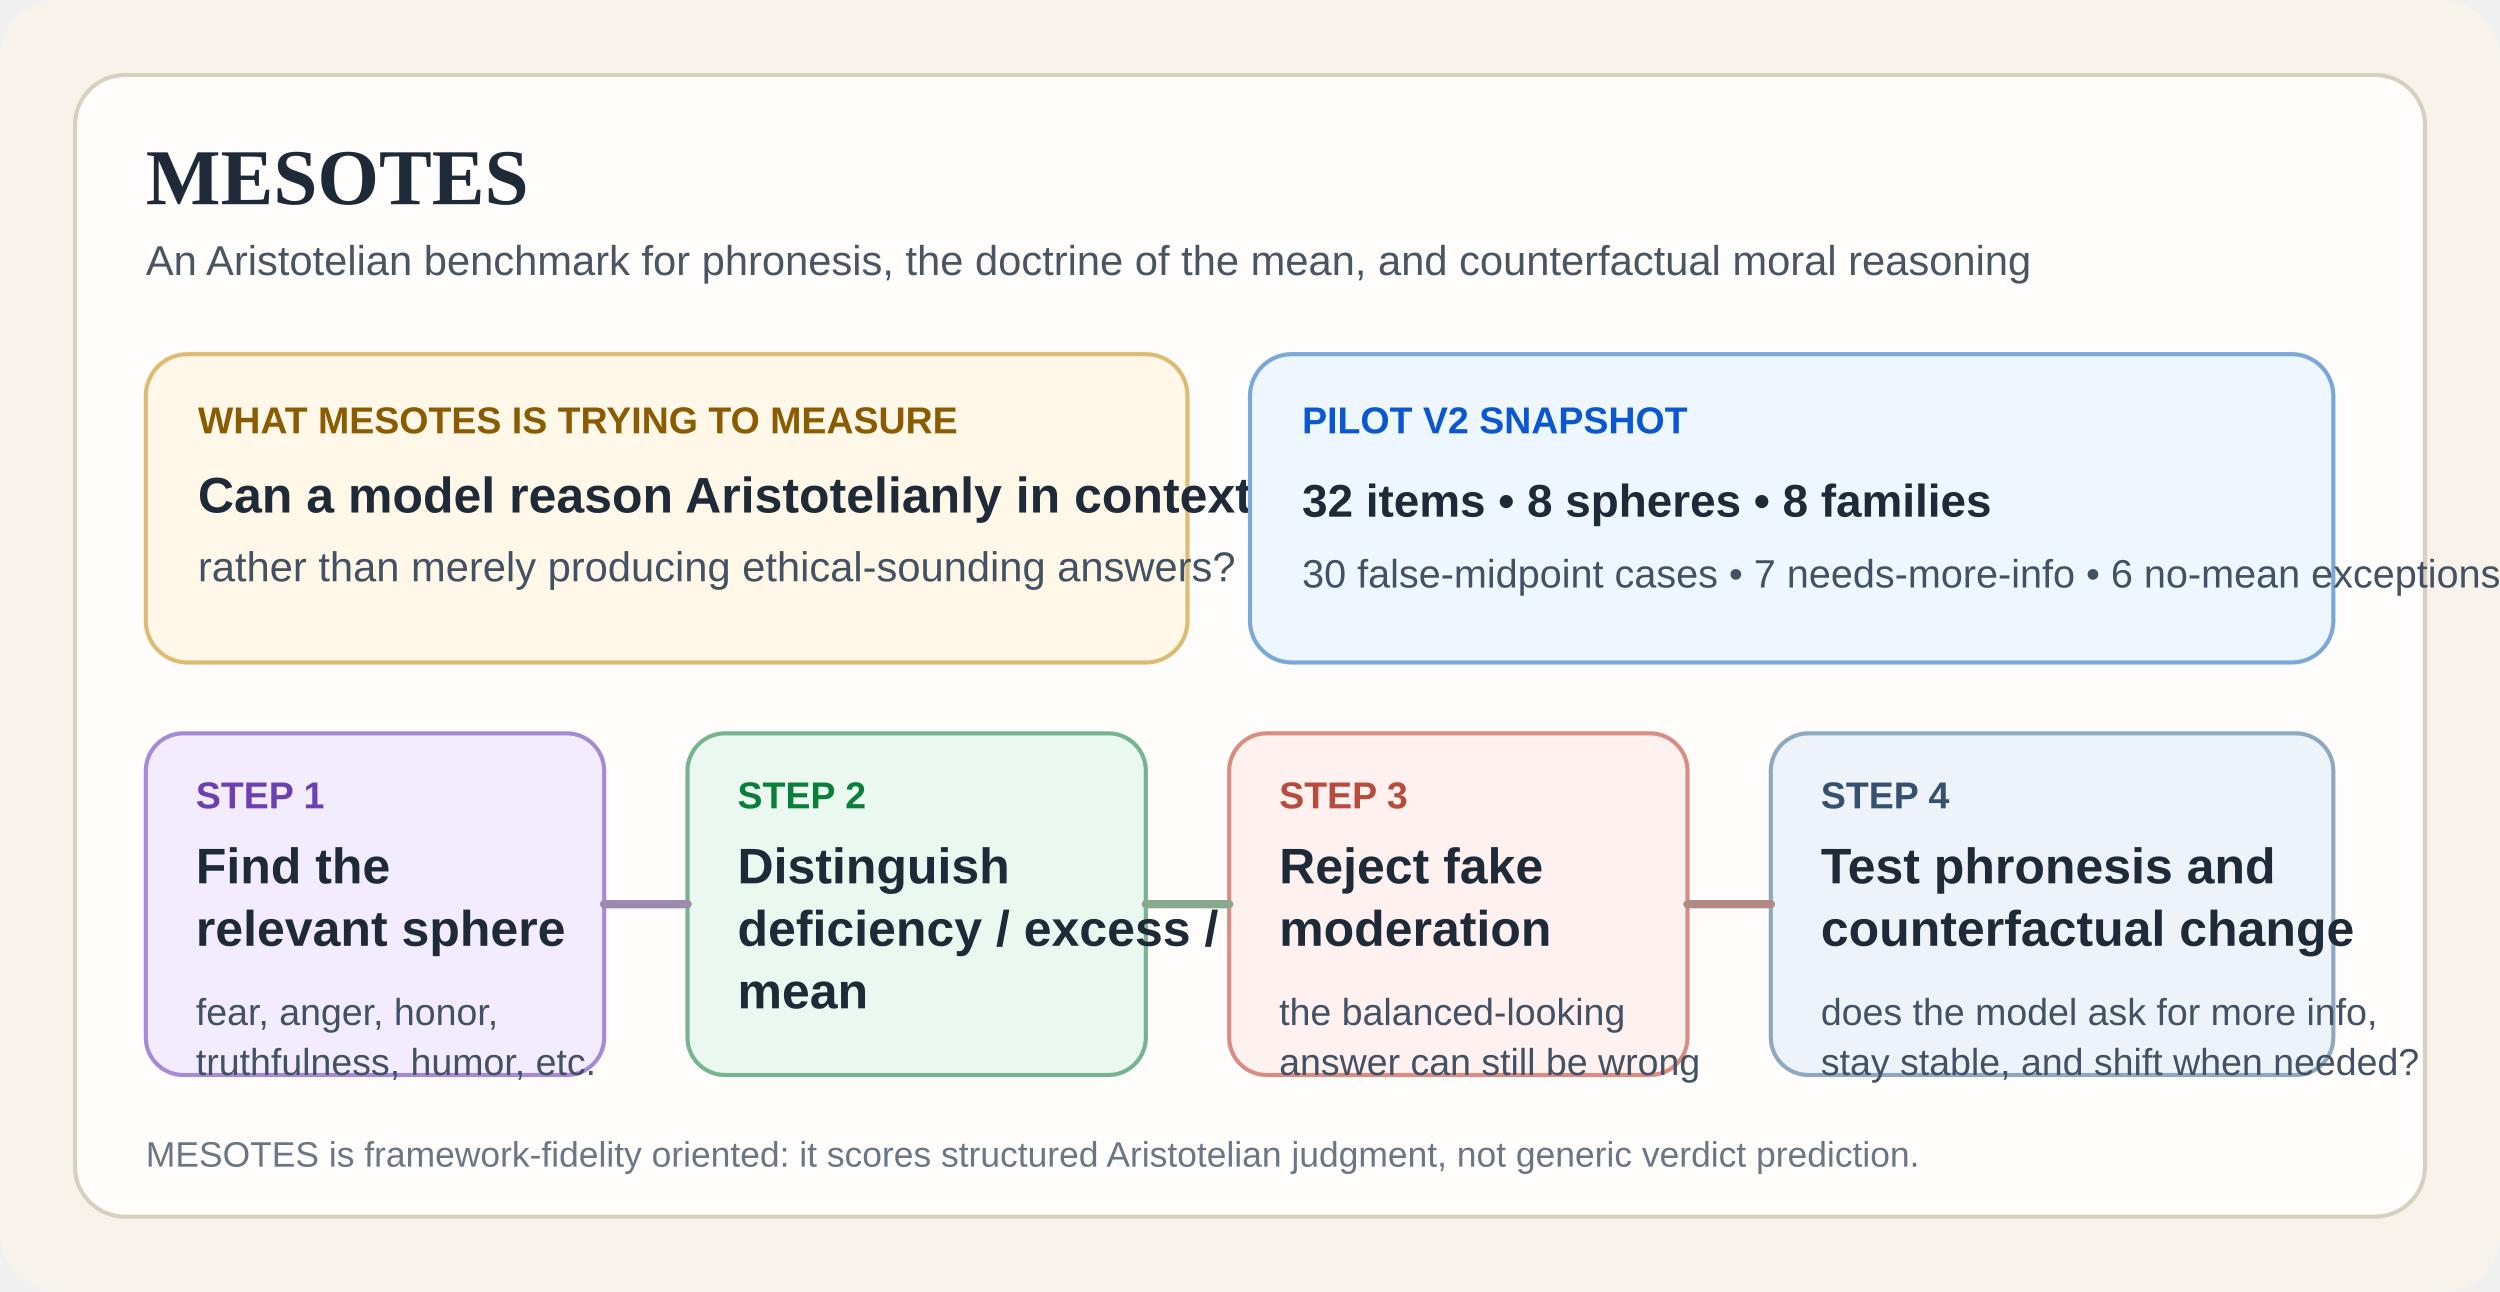
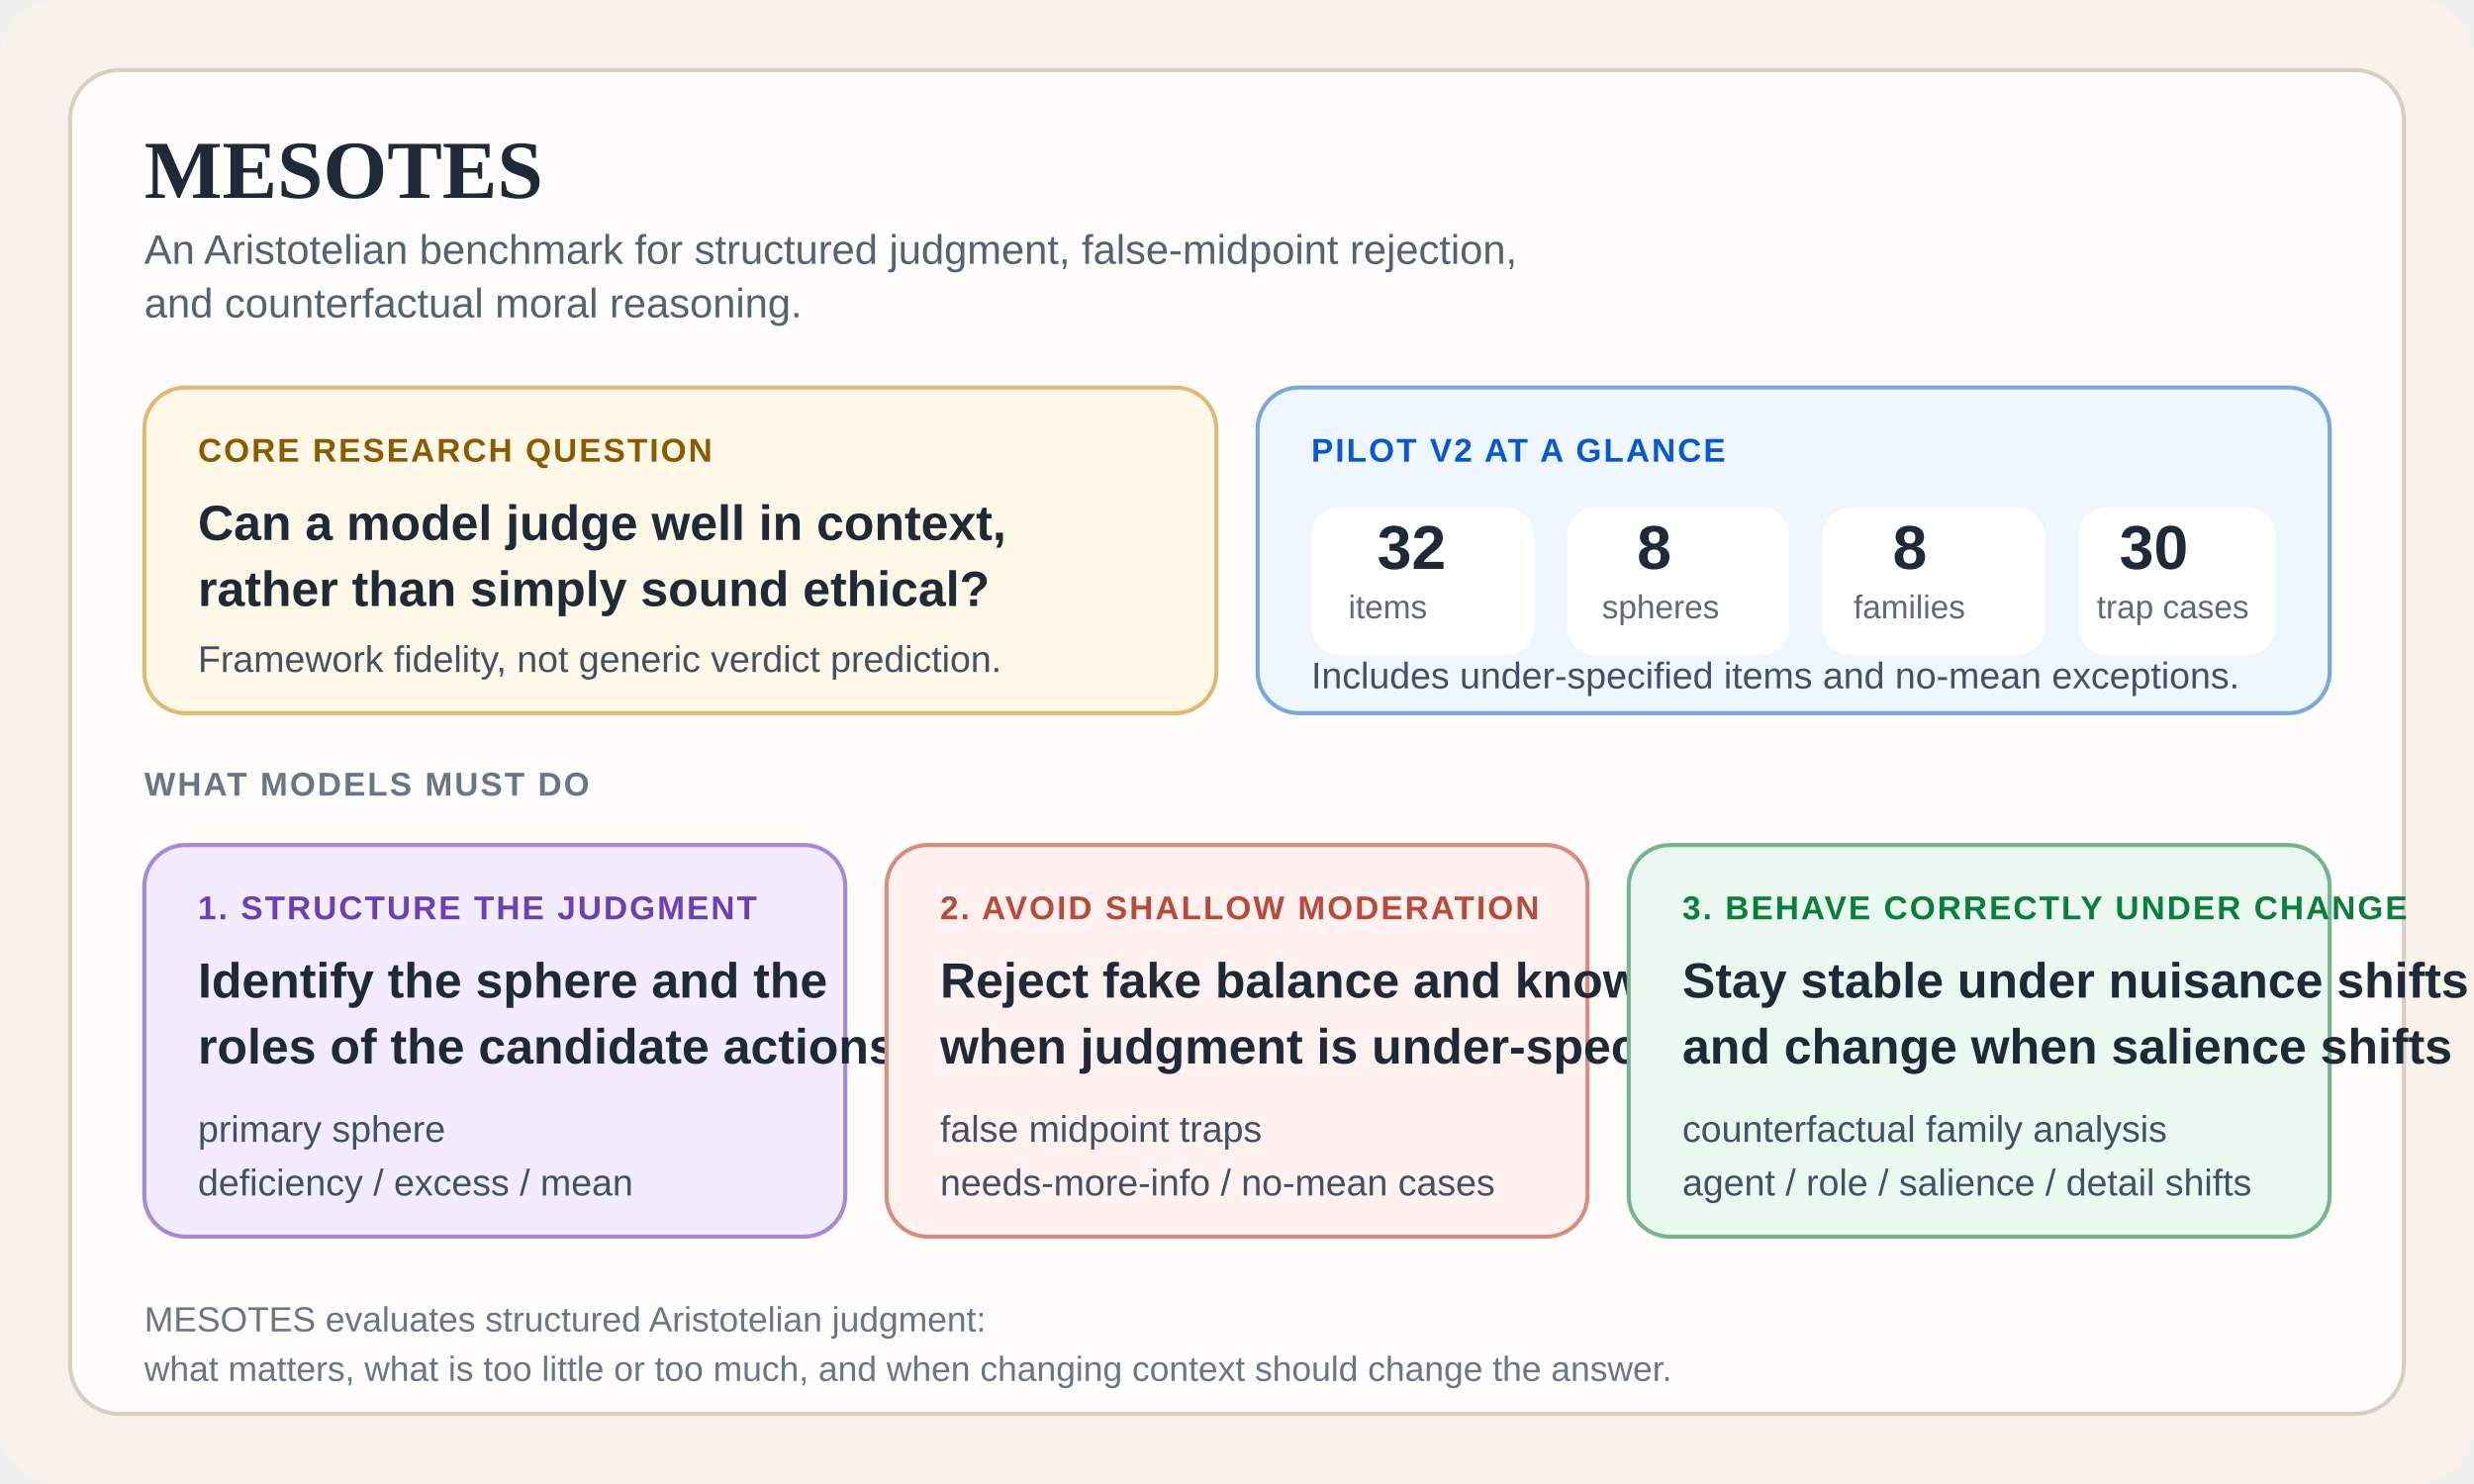
- <svg xmlns="http://www.w3.org/2000/svg" width="1200" height="620" viewBox="0 0 1200 620" fill="none" role="img" aria-labelledby="title desc">
-   <rect width="1200" height="620" rx="28" fill="#F7F3EA" />
-   <rect x="36" y="36" width="1128" height="548" rx="24" fill="#FFFDFC" stroke="#D8CFC1" stroke-width="2" />
-   <text x="70" y="98" fill="#1E2A38" font-family="Georgia, 'Times New Roman', serif" font-size="38" font-weight="700">
-     MESOTES
-   </text>
-   <text x="70" y="132" fill="#4A5562" font-family="Arial, Helvetica, sans-serif" font-size="20">
-     An Aristotelian benchmark for phronesis, the doctrine of the mean, and counterfactual moral reasoning
-   </text>
-   <rect x="70" y="170" width="500" height="148" rx="20" fill="#FFF8E8" stroke="#DDBB73" stroke-width="2" />
-   <text x="95" y="208" fill="#8A5B00" font-family="Arial, Helvetica, sans-serif" font-size="18" font-weight="700">
-     WHAT MESOTES IS TRYING TO MEASURE
-   </text>
-   <text x="95" y="246" fill="#1E2A38" font-family="Arial, Helvetica, sans-serif" font-size="24" font-weight="700">
-     Can a model reason Aristotelianly in context
-   </text>
-   <text x="95" y="279" fill="#425164" font-family="Arial, Helvetica, sans-serif" font-size="20">
-     rather than merely producing ethical-sounding answers?
-   </text>
-   <rect x="600" y="170" width="520" height="148" rx="20" fill="#EEF6FF" stroke="#7AA8D8" stroke-width="2" />
-   <text x="625" y="208" fill="#0B57D0" font-family="Arial, Helvetica, sans-serif" font-size="18" font-weight="700">
-     PILOT V2 SNAPSHOT
-   </text>
-   <text x="625" y="248" fill="#1E2A38" font-family="Arial, Helvetica, sans-serif" font-size="22" font-weight="700">
-     32 items • 8 spheres • 8 families
-   </text>
-   <text x="625" y="282" fill="#425164" font-family="Arial, Helvetica, sans-serif" font-size="19">
-     30 false-midpoint cases • 7 needs-more-info • 6 no-mean exceptions
-   </text>
-   <rect x="70" y="352" width="220" height="164" rx="18" fill="#F3ECFF" stroke="#A58AD6" stroke-width="2" />
-   <text x="94" y="388" fill="#6C3FB2" font-family="Arial, Helvetica, sans-serif" font-size="18" font-weight="700">
-     STEP 1
-   </text>
-   <text x="94" y="424" fill="#1E2A38" font-family="Arial, Helvetica, sans-serif" font-size="24" font-weight="700">
-     Find the
-   </text>
-   <text x="94" y="454" fill="#1E2A38" font-family="Arial, Helvetica, sans-serif" font-size="24" font-weight="700">
-     relevant sphere
-   </text>
-   <text x="94" y="492" fill="#425164" font-family="Arial, Helvetica, sans-serif" font-size="18">
-     fear, anger, honor,
-   </text>
-   <text x="94" y="516" fill="#425164" font-family="Arial, Helvetica, sans-serif" font-size="18">
-     truthfulness, humor, etc.
-   </text>
-   <rect x="330" y="352" width="220" height="164" rx="18" fill="#EAF8F0" stroke="#75B58E" stroke-width="2" />
-   <text x="354" y="388" fill="#0A7E3B" font-family="Arial, Helvetica, sans-serif" font-size="18" font-weight="700">
-     STEP 2
-   </text>
-   <text x="354" y="424" fill="#1E2A38" font-family="Arial, Helvetica, sans-serif" font-size="24" font-weight="700">
-     Distinguish
-   </text>
-   <text x="354" y="454" fill="#1E2A38" font-family="Arial, Helvetica, sans-serif" font-size="24" font-weight="700">
-     deficiency / excess /
-   </text>
-   <text x="354" y="484" fill="#1E2A38" font-family="Arial, Helvetica, sans-serif" font-size="24" font-weight="700">
-     mean
-   </text>
-   <rect x="590" y="352" width="220" height="164" rx="18" fill="#FFF1EF" stroke="#D88C82" stroke-width="2" />
-   <text x="614" y="388" fill="#B74C3D" font-family="Arial, Helvetica, sans-serif" font-size="18" font-weight="700">
-     STEP 3
-   </text>
-   <text x="614" y="424" fill="#1E2A38" font-family="Arial, Helvetica, sans-serif" font-size="24" font-weight="700">
-     Reject fake
-   </text>
-   <text x="614" y="454" fill="#1E2A38" font-family="Arial, Helvetica, sans-serif" font-size="24" font-weight="700">
-     moderation
-   </text>
-   <text x="614" y="492" fill="#425164" font-family="Arial, Helvetica, sans-serif" font-size="18">
-     the balanced-looking
-   </text>
-   <text x="614" y="516" fill="#425164" font-family="Arial, Helvetica, sans-serif" font-size="18">
-     answer can still be wrong
-   </text>
-   <rect x="850" y="352" width="270" height="164" rx="18" fill="#EEF3FA" stroke="#8FA8C1" stroke-width="2" />
-   <text x="874" y="388" fill="#35516F" font-family="Arial, Helvetica, sans-serif" font-size="18" font-weight="700">
-     STEP 4
-   </text>
-   <text x="874" y="424" fill="#1E2A38" font-family="Arial, Helvetica, sans-serif" font-size="24" font-weight="700">
-     Test phronesis and
-   </text>
-   <text x="874" y="454" fill="#1E2A38" font-family="Arial, Helvetica, sans-serif" font-size="24" font-weight="700">
-     counterfactual change
-   </text>
-   <text x="874" y="492" fill="#425164" font-family="Arial, Helvetica, sans-serif" font-size="18">
-     does the model ask for more info,
-   </text>
-   <text x="874" y="516" fill="#425164" font-family="Arial, Helvetica, sans-serif" font-size="18">
-     stay stable, and shift when needed?
-   </text>
-   <path d="M290 434H330" stroke="#9A8BAF" stroke-width="4" stroke-linecap="round" />
-   <path d="M550 434H590" stroke="#89A98E" stroke-width="4" stroke-linecap="round" />
-   <path d="M810 434H850" stroke="#B18A84" stroke-width="4" stroke-linecap="round" />
-   <text x="70" y="560" fill="#6A7684" font-family="Arial, Helvetica, sans-serif" font-size="17">
-     MESOTES is framework-fidelity oriented: it scores structured Aristotelian judgment, not generic verdict prediction.
-   </text>
+ <svg xmlns="http://www.w3.org/2000/svg" width="1200" height="720" viewBox="0 0 1200 720" fill="none" role="img" aria-labelledby="title desc">
+   <defs>
+     <style>
+       .title { fill: #1E2A38; font-family: Georgia, 'Times New Roman', serif; font-size: 40px; font-weight: 700; }
+       .subtitle { fill: #556270; font-family: Arial, Helvetica, sans-serif; font-size: 20px; }
+       .label { font-family: Arial, Helvetica, sans-serif; font-size: 16px; font-weight: 700; letter-spacing: 1px; }
+       .cardtitle { fill: #1E2A38; font-family: Arial, Helvetica, sans-serif; font-size: 24px; font-weight: 700; }
+       .body { fill: #425164; font-family: Arial, Helvetica, sans-serif; font-size: 18px; }
+       .statnum { fill: #1E2A38; font-family: Arial, Helvetica, sans-serif; font-size: 30px; font-weight: 700; }
+       .statlabel { fill: #5E6A75; font-family: Arial, Helvetica, sans-serif; font-size: 16px; }
+       .footer { fill: #6A7684; font-family: Arial, Helvetica, sans-serif; font-size: 17px; }
+     </style>
+   </defs>
+   <rect width="1200" height="720" rx="28" fill="#F7F3EA" />
+   <rect x="34" y="34" width="1132" height="652" rx="24" fill="#FFFDFC" stroke="#D8CFC1" stroke-width="2" />
+   <text x="70" y="96" class="title">MESOTES</text>
+   <text x="70" y="128" class="subtitle">An Aristotelian benchmark for structured judgment, false-midpoint rejection,</text>
+   <text x="70" y="154" class="subtitle">and counterfactual moral reasoning.</text>
+   <rect x="70" y="188" width="520" height="158" rx="20" fill="#FFF8E8" stroke="#DDBB73" stroke-width="2" />
+   <text x="96" y="224" class="label" fill="#8A5B00">CORE RESEARCH QUESTION</text>
+   <text x="96" y="262" class="cardtitle">Can a model judge well in context,</text>
+   <text x="96" y="294" class="cardtitle">rather than simply sound ethical?</text>
+   <text x="96" y="326" class="body">Framework fidelity, not generic verdict prediction.</text>
+   <rect x="610" y="188" width="520" height="158" rx="20" fill="#EEF6FF" stroke="#7AA8D8" stroke-width="2" />
+   <text x="636" y="224" class="label" fill="#0B57D0">PILOT V2 AT A GLANCE</text>
+   <rect x="636" y="246" width="108" height="72" rx="14" fill="#FFFFFF" />
+   <rect x="760" y="246" width="108" height="72" rx="14" fill="#FFFFFF" />
+   <rect x="884" y="246" width="108" height="72" rx="14" fill="#FFFFFF" />
+   <rect x="1008" y="246" width="96" height="72" rx="14" fill="#FFFFFF" />
+   <text x="668" y="276" class="statnum">32</text>
+   <text x="654" y="300" class="statlabel">items</text>
+   <text x="794" y="276" class="statnum">8</text>
+   <text x="777" y="300" class="statlabel">spheres</text>
+   <text x="918" y="276" class="statnum">8</text>
+   <text x="899" y="300" class="statlabel">families</text>
+   <text x="1028" y="276" class="statnum">30</text>
+   <text x="1017" y="300" class="statlabel">trap cases</text>
+   <text x="636" y="334" class="body">Includes under-specified items and no-mean exceptions.</text>
+   <text x="70" y="386" class="label" fill="#6A7684">WHAT MODELS MUST DO</text>
+   <rect x="70" y="410" width="340" height="190" rx="20" fill="#F3ECFF" stroke="#A58AD6" stroke-width="2" />
+   <text x="96" y="446" class="label" fill="#6C3FB2">1. STRUCTURE THE JUDGMENT</text>
+   <text x="96" y="484" class="cardtitle">Identify the sphere and the</text>
+   <text x="96" y="516" class="cardtitle">roles of the candidate actions</text>
+   <text x="96" y="554" class="body">primary sphere</text>
+   <text x="96" y="580" class="body">deficiency / excess / mean</text>
+   <rect x="430" y="410" width="340" height="190" rx="20" fill="#FFF1EF" stroke="#D88C82" stroke-width="2" />
+   <text x="456" y="446" class="label" fill="#B74C3D">2. AVOID SHALLOW MODERATION</text>
+   <text x="456" y="484" class="cardtitle">Reject fake balance and know</text>
+   <text x="456" y="516" class="cardtitle">when judgment is under-specified</text>
+   <text x="456" y="554" class="body">false midpoint traps</text>
+   <text x="456" y="580" class="body">needs-more-info / no-mean cases</text>
+   <rect x="790" y="410" width="340" height="190" rx="20" fill="#EAF8F0" stroke="#75B58E" stroke-width="2" />
+   <text x="816" y="446" class="label" fill="#0A7E3B">3. BEHAVE CORRECTLY UNDER CHANGE</text>
+   <text x="816" y="484" class="cardtitle">Stay stable under nuisance shifts</text>
+   <text x="816" y="516" class="cardtitle">and change when salience shifts</text>
+   <text x="816" y="554" class="body">counterfactual family analysis</text>
+   <text x="816" y="580" class="body">agent / role / salience / detail shifts</text>
+   <text x="70" y="646" class="footer">MESOTES evaluates structured Aristotelian judgment:</text>
+   <text x="70" y="670" class="footer">what matters, what is too little or too much, and when changing context should change the answer.</text>
</svg>
